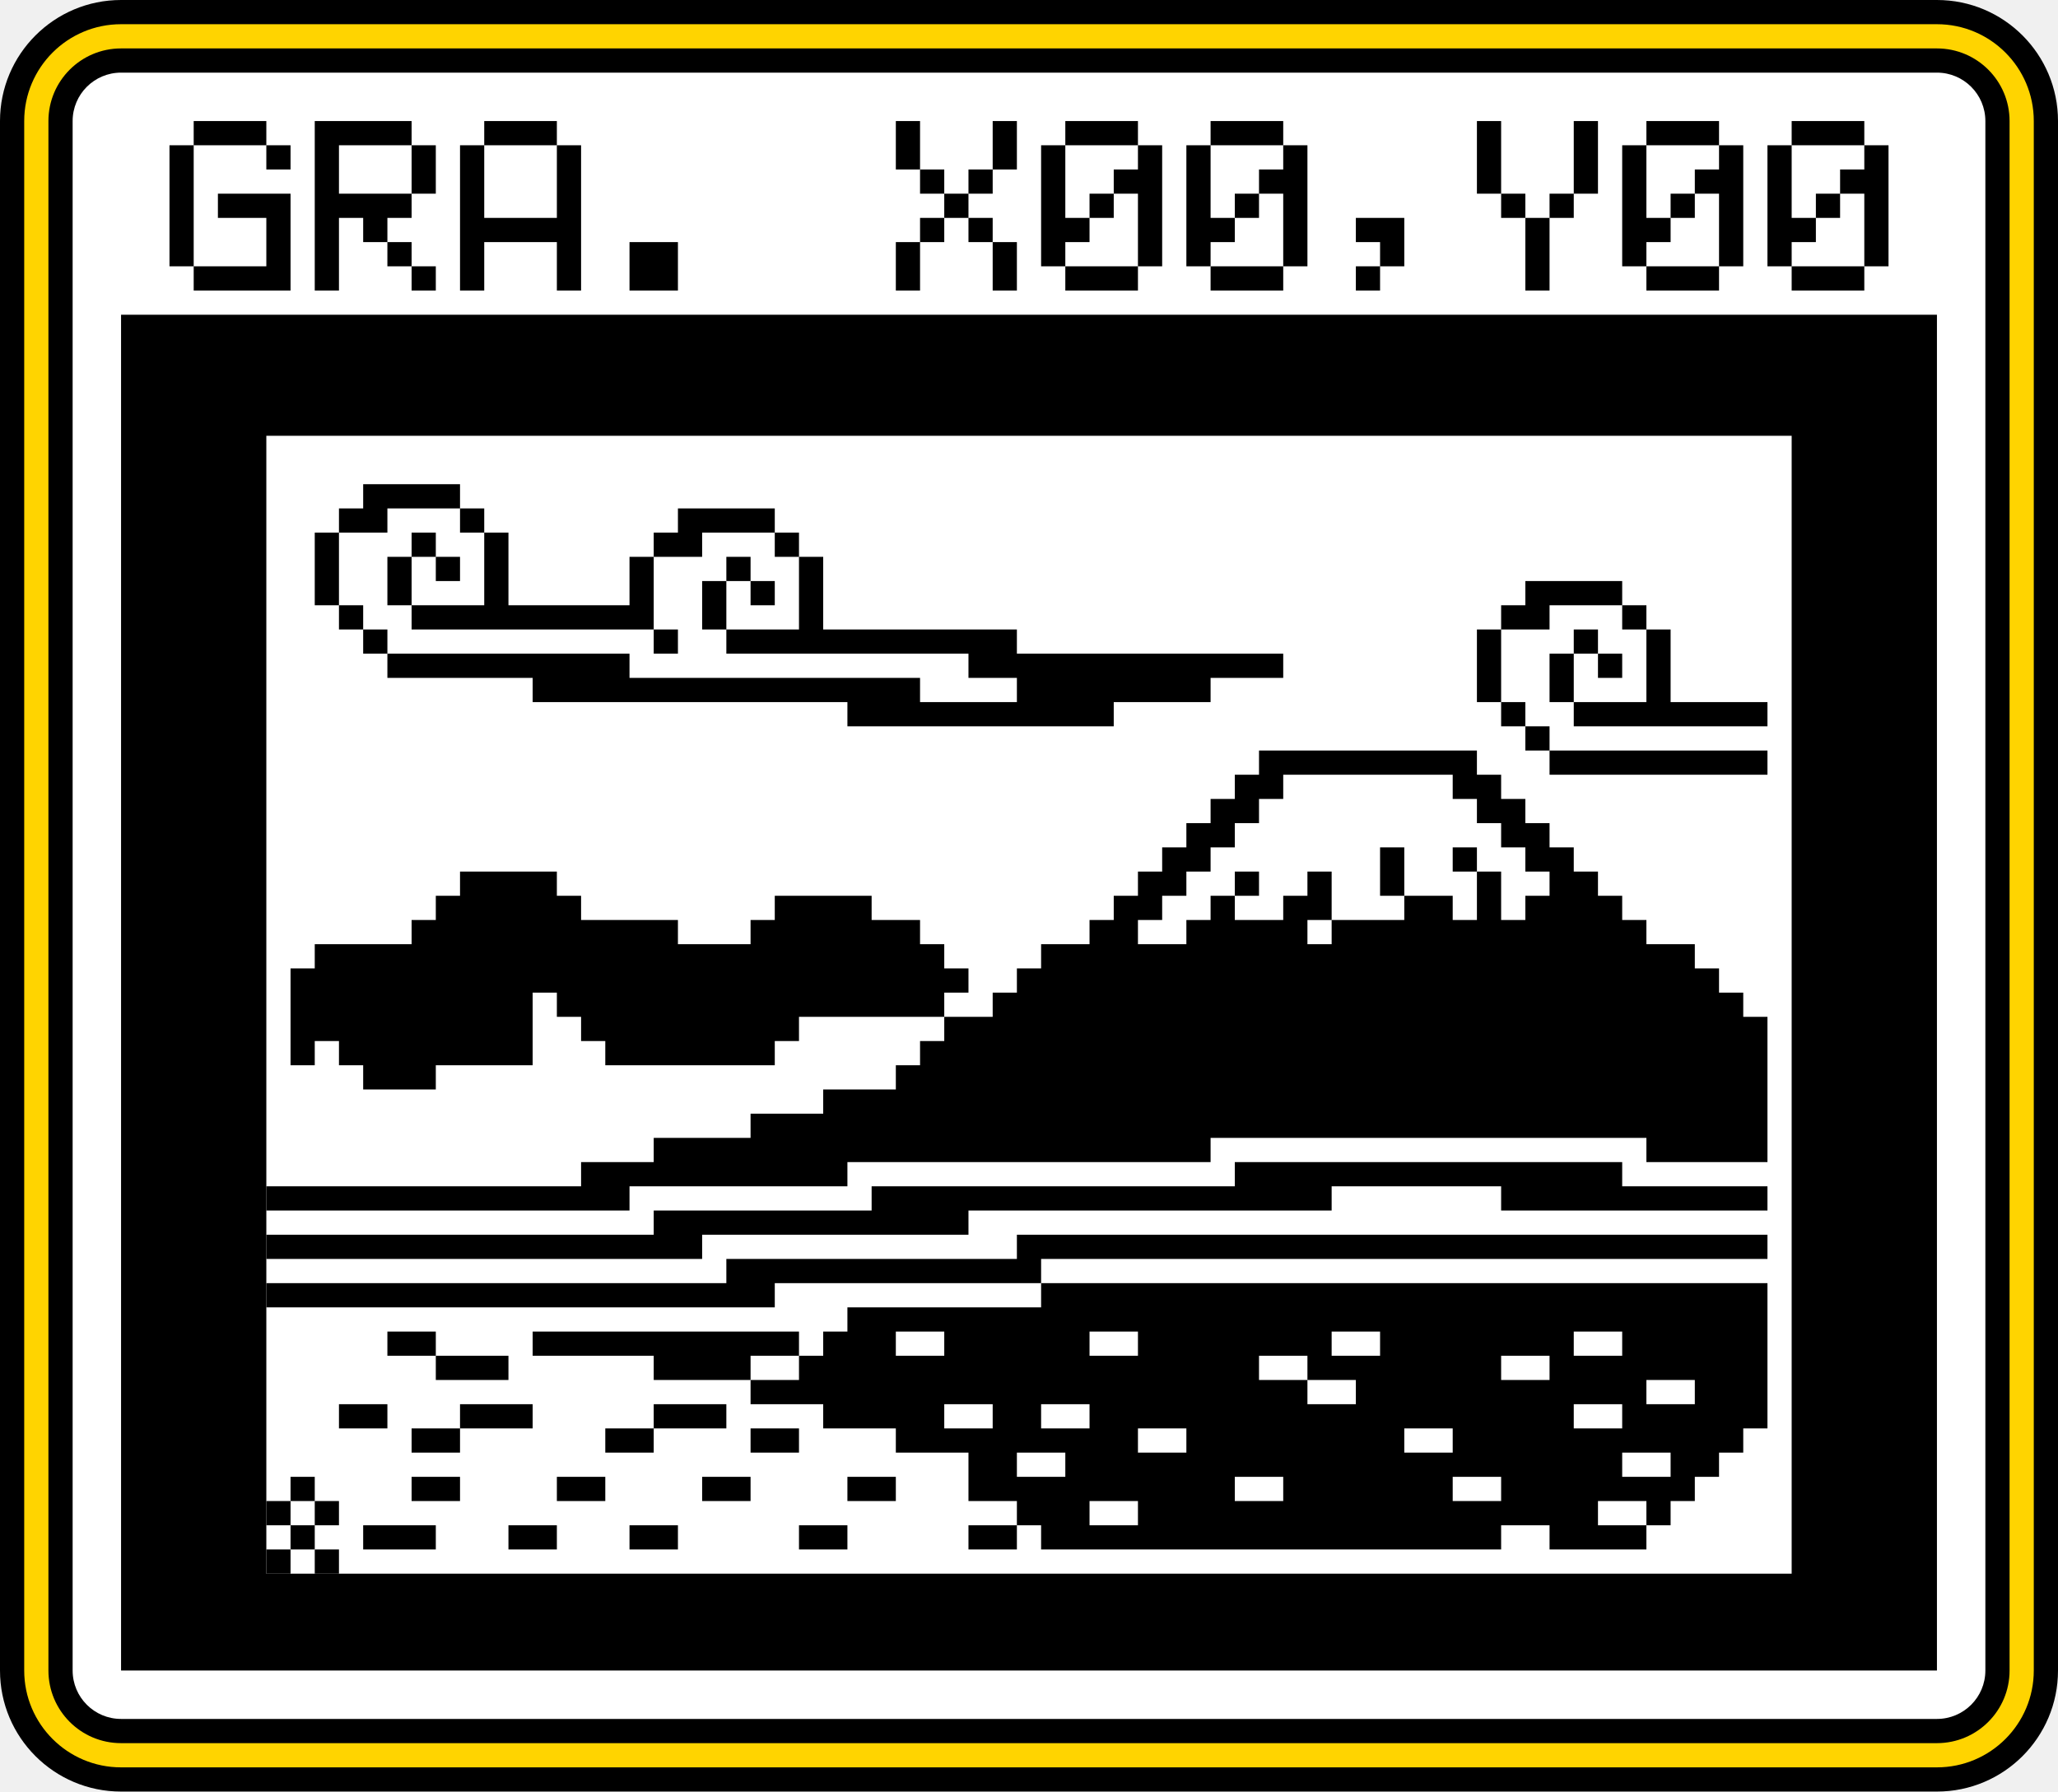
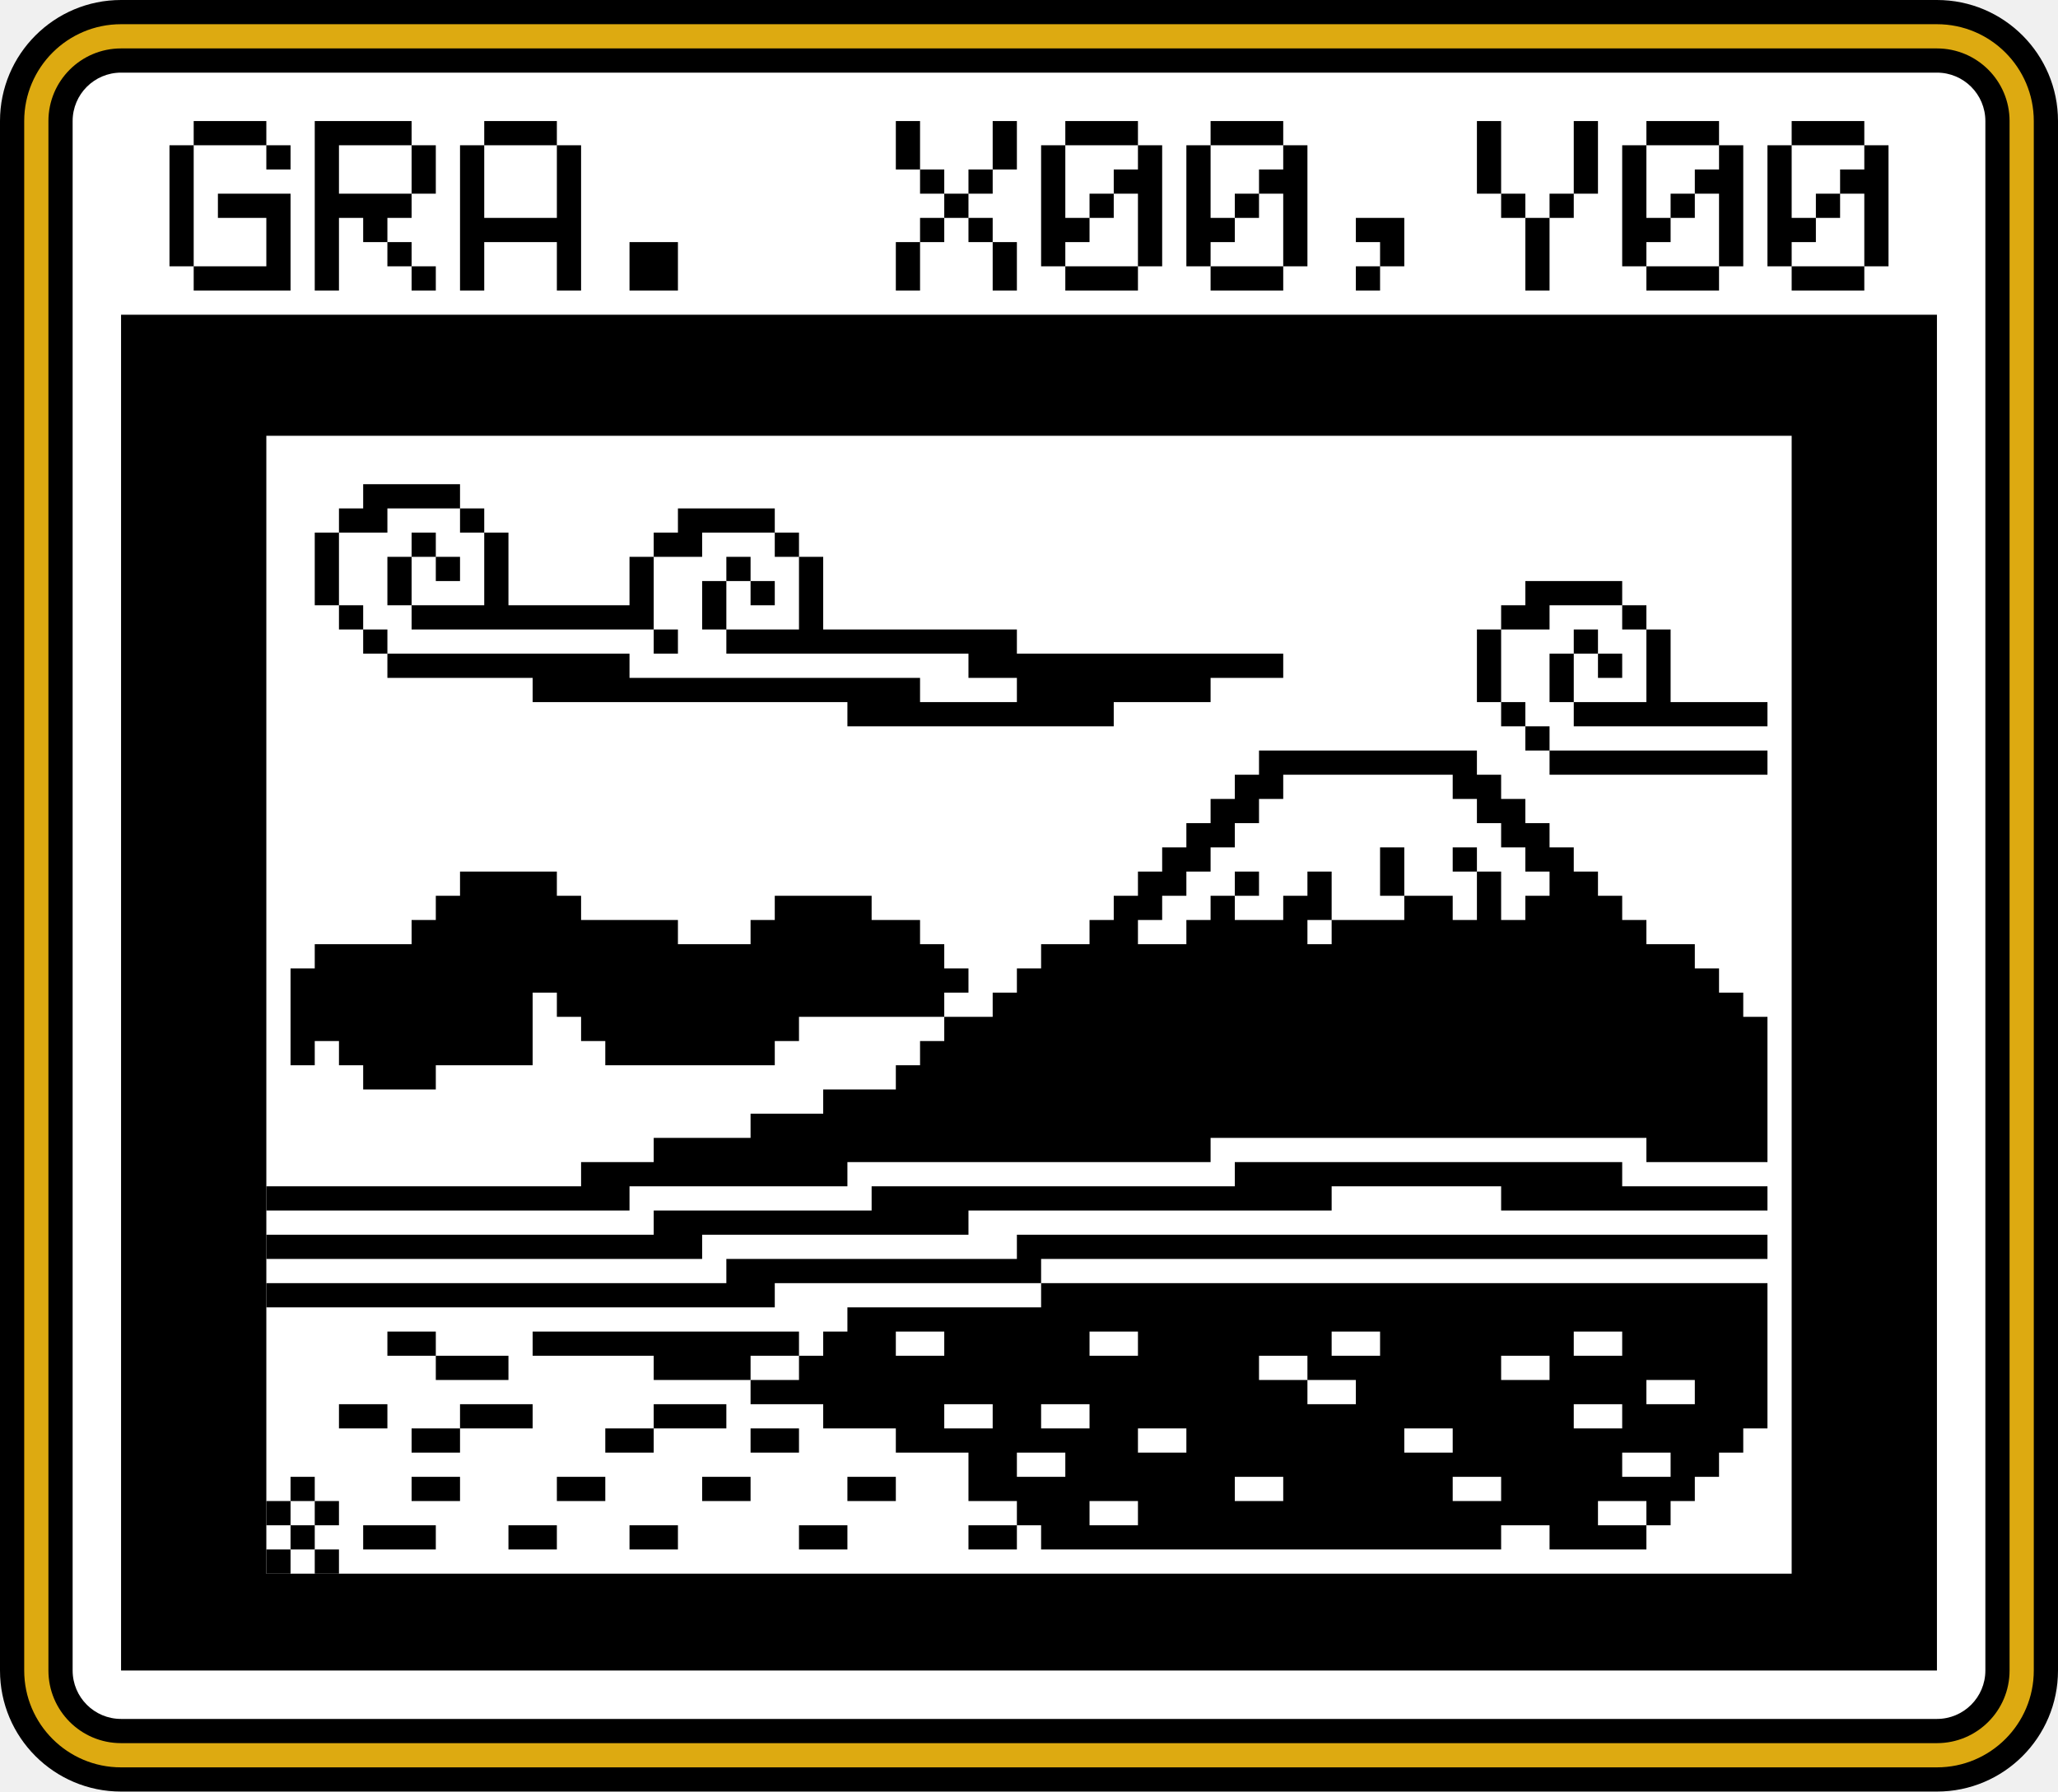
<svg xmlns="http://www.w3.org/2000/svg" width="100%" height="100%" viewBox="0 0 85 74">
  <style>
    .black { fill: black }
    .white { fill: white }
-     .yellow { fill: #ffd400 }
+     .yellow { fill: #da1 }
  </style>
  <path d="M80,0a5,5 0,0,1 5,5v64a5,5 0,0,1 -5,5h-75a5,5 0,0,1 -5,-5v-64a5,5 0,0,1 5,-5z" class="black" />
  <path d="M80,1a4,4 0,0,1 4,4v64a4,4 0,0,1 -4,4h-75a4,4 0,0,1 -4,-4v-64a4,4 0,0,1 4,-4z" class="yellow" />
  <path d="M80,2a3,3 0,0,1 3,3v64a3,3 0,0,1 -3,3h-75a3,3 0,0,1 -3,-3v-64a3,3 0,0,1 3,-3z" class="black" />
  <path d="M80,3a2,2 0,0,1 2,2v64a2,2 0,0,1 -2,2h-75a2,2 0,0,1 -2,-2v-64a2,2 0,0,1 2,-2z" class="white" />
  <path d="M5,13h75v56h-75zm6,5v47h63v-47z" class="black" />
  <path d="M15,20h4v1h1v1h1v3h5v-2h1v-1h1v-1h4v1h1v1h1v3h8v1h11v1h-3v1h-4v1h-11v-1h-13v-1h-6v-1h-1v-1h-1v-1h-1v-3h1v-1h1zm1,1v1h-2v3h1v1h1v1h10v1h12v1h4v-1h-2v-1h-10v-1h-1v-2h1v-1h1v1h1v1h-1v-1h-1v2h3v-3h-1v-1h-3v1h-2v3h1v1h-1v-1h-10v-1h-1v-2h1v-1h1v1h1v1h-1v-1h-1v2h3v-3h-1v-1z" class="black" />
  <path d="M63,24h4v1h1v1h1v3h4v1h-8v-1h-1v-2h1v-1h1v1h1v1h-1v-1h-1v2h3v-3h-1v-1h-3v1h-2v3h1v1h1v1h9v1h-9v-1h-1v-1h-1v-1h-1v-3h1v-1h1z" class="black" />
  <path d="M19,36h4v1h1v1h4v1h3v-1h1v-1h4v1h2v1h1v1h1v1h-1v1h-6v1h-1v1h-7v-1h-1v-1h-1v-1h-1v3h-4v1h-3v-1h-1v-1h-1v1h-1v-4h1v-1h4v-1h1v-1h1z" class="black" />
  <path d="M52,31h9v1h1v1h1v1h1v1h1v1h1v1h1v1h1v1h2v1h1v1h1v1h1v6h-5v-1h-18v1h-15v1h-9v1h-15v-1h13v-1h3v-1h4v-1h3v-1h3v-1h1v-1h1v-1h2v-1h1v-1h1v-1h2v-1h1v-1h1v-1h1v-1h1v-1h1v-1h1v-1h1zm1,1v1h-1v1h-1v1h-1v1h-1v1h-1v1h-1v1h2v-1h1v-1h1v-1h1v1h-1v1h2v-1h1v-1h1v2h-1v1h1v-1h3v-1h-1v-2h1v2h2v1h1v-2h-1v-1h1v1h1v2h1v-1h1v-1h-1v-1h-1v-1h-1v-1h-1v-1z" class="black" />
  <path d="M51,48h16v1h6v1h-11v-1h-7v1h-15v1h-11v1h-18v-1h16v-1h9v-1h15z" class="black" />
  <path d="M42,51h31v1h-30v1h-11v1h-21v-1h19v-1h12z" class="black" />
  <path d="M43,53h30v6h-1v1h-1v1h-1v1h-1v1h-1v1h-4v-1h-2v1h-19v-1h-1v-1h-2v-2h-3v-1h-3v-1h-3v-1h2v-1h1v-1h1v-1h8zm-6,2v1h2v-1zm8,0v1h2v-1zm10,0v1h2v-1zm10,0v1h2v-1zm-13,1v1h2v-1zm10,0v1h2v-1zm-8,1v1h2v-1zm14,0v1h2v-1zm-29,1v1h2v-1zm4,0v1h2v-1zm22,0v1h2v-1zm-18,1v1h2v-1zm11,0v1h2v-1zm-16,1v1h2v-1zm25,0v1h2v-1zm-16,1v1h2v-1zm9,0v1h2v-1zm-15,1v1h2v-1zm21,0v1h2v-1z" class="black" />
  <path d="M22,55h11v1h-2v1h-4v-1h-5z" class="black" />
  <path d="M16,55h2v1h3v1h-3v-1h-2z" class="black" />
  <path d="M14,58h2v1h-2z" class="black" />
  <path d="M19,58h3v1h-3v1h-2v-1h2z" class="black" />
  <path d="M27,58h3v1h-3v1h-2v-1h2z" class="black" />
  <path d="M31,59h2v1h-2z" class="black" />
  <path d="M12,61h1v1h-1z" class="black" />
  <path d="M17,61h2v1h-2z" class="black" />
  <path d="M23,61h2v1h-2z" class="black" />
  <path d="M29,61h2v1h-2z" class="black" />
  <path d="M35,61h2v1h-2z" class="black" />
  <path d="M12,63h1v1h-1z" class="black" />
  <path d="M15,63h3v1h-3z" class="black" />
  <path d="M21,63h2v1h-2z" class="black" />
  <path d="M26,63h2v1h-2z" class="black" />
  <path d="M33,63h2v1h-2z" class="black" />
  <path d="M40,63h2v1h-2z" class="black" />
  <path d="M11,62h1v1h-1zm2,0h1v1h-1zm-2,2h1v1h-1zm2,0h1v1h-1z" class="black" />
  <path d="M8,5h3v1h1v1h-1v-1h-3v5h3v-2h-2v-1h3v4h-4v-1h-1v-5h1z" class="black" />
  <path d="M13,5h4v1h1v2h-1v1h-1v1h1v1h1v1h-1v-1h-1v-1h-1v-1h-1v3h-1zm1,1v2h3v-2z" class="black" />
  <path d="M20,5h3v1h1v6h-1v-2h-3v2h-1v-6h1zm0,1v3h3v-3z" class="black" />
  <path d="M26,10h2v2h-2z" class="black" />
  <path d="M37,5h1v2h1v1h1v-1h1v-2h1v2h-1v1h-1v1h1v1h1v2h-1v-2h-1v-1h-1v1h-1v2h-1v-2h1v-1h1v-1h-1v-1h-1z" class="black" />
  <path d="M44,5h3v1h1v5h-1v1h-3v-1h-1v-5h1zm0,1v3h1v-1h1v-1h1v-1zm0,4v1h3v-3h-1v1h-1v1z" class="black" />
  <path d="M50,5h3v1h1v5h-1v1h-3v-1h-1v-5h1zm0,1v3h1v-1h1v-1h1v-1zm0,4v1h3v-3h-1v1h-1v1z" class="black" />
  <path d="M56,9h2v2h-1v1h-1v-1h1v-1h-1z" class="black" />
  <path d="M61,5h1v3h1v1h1v-1h1v-3h1v3h-1v1h-1v3h-1v-3h-1v-1h-1z" class="black" />
  <path d="M68,5h3v1h1v5h-1v1h-3v-1h-1v-5h1zm0,1v3h1v-1h1v-1h1v-1zm0,4v1h3v-3h-1v1h-1v1z" class="black" />
  <path d="M74,5h3v1h1v5h-1v1h-3v-1h-1v-5h1zm0,1v3h1v-1h1v-1h1v-1zm0,4v1h3v-3h-1v1h-1v1z" class="black" />
</svg>
